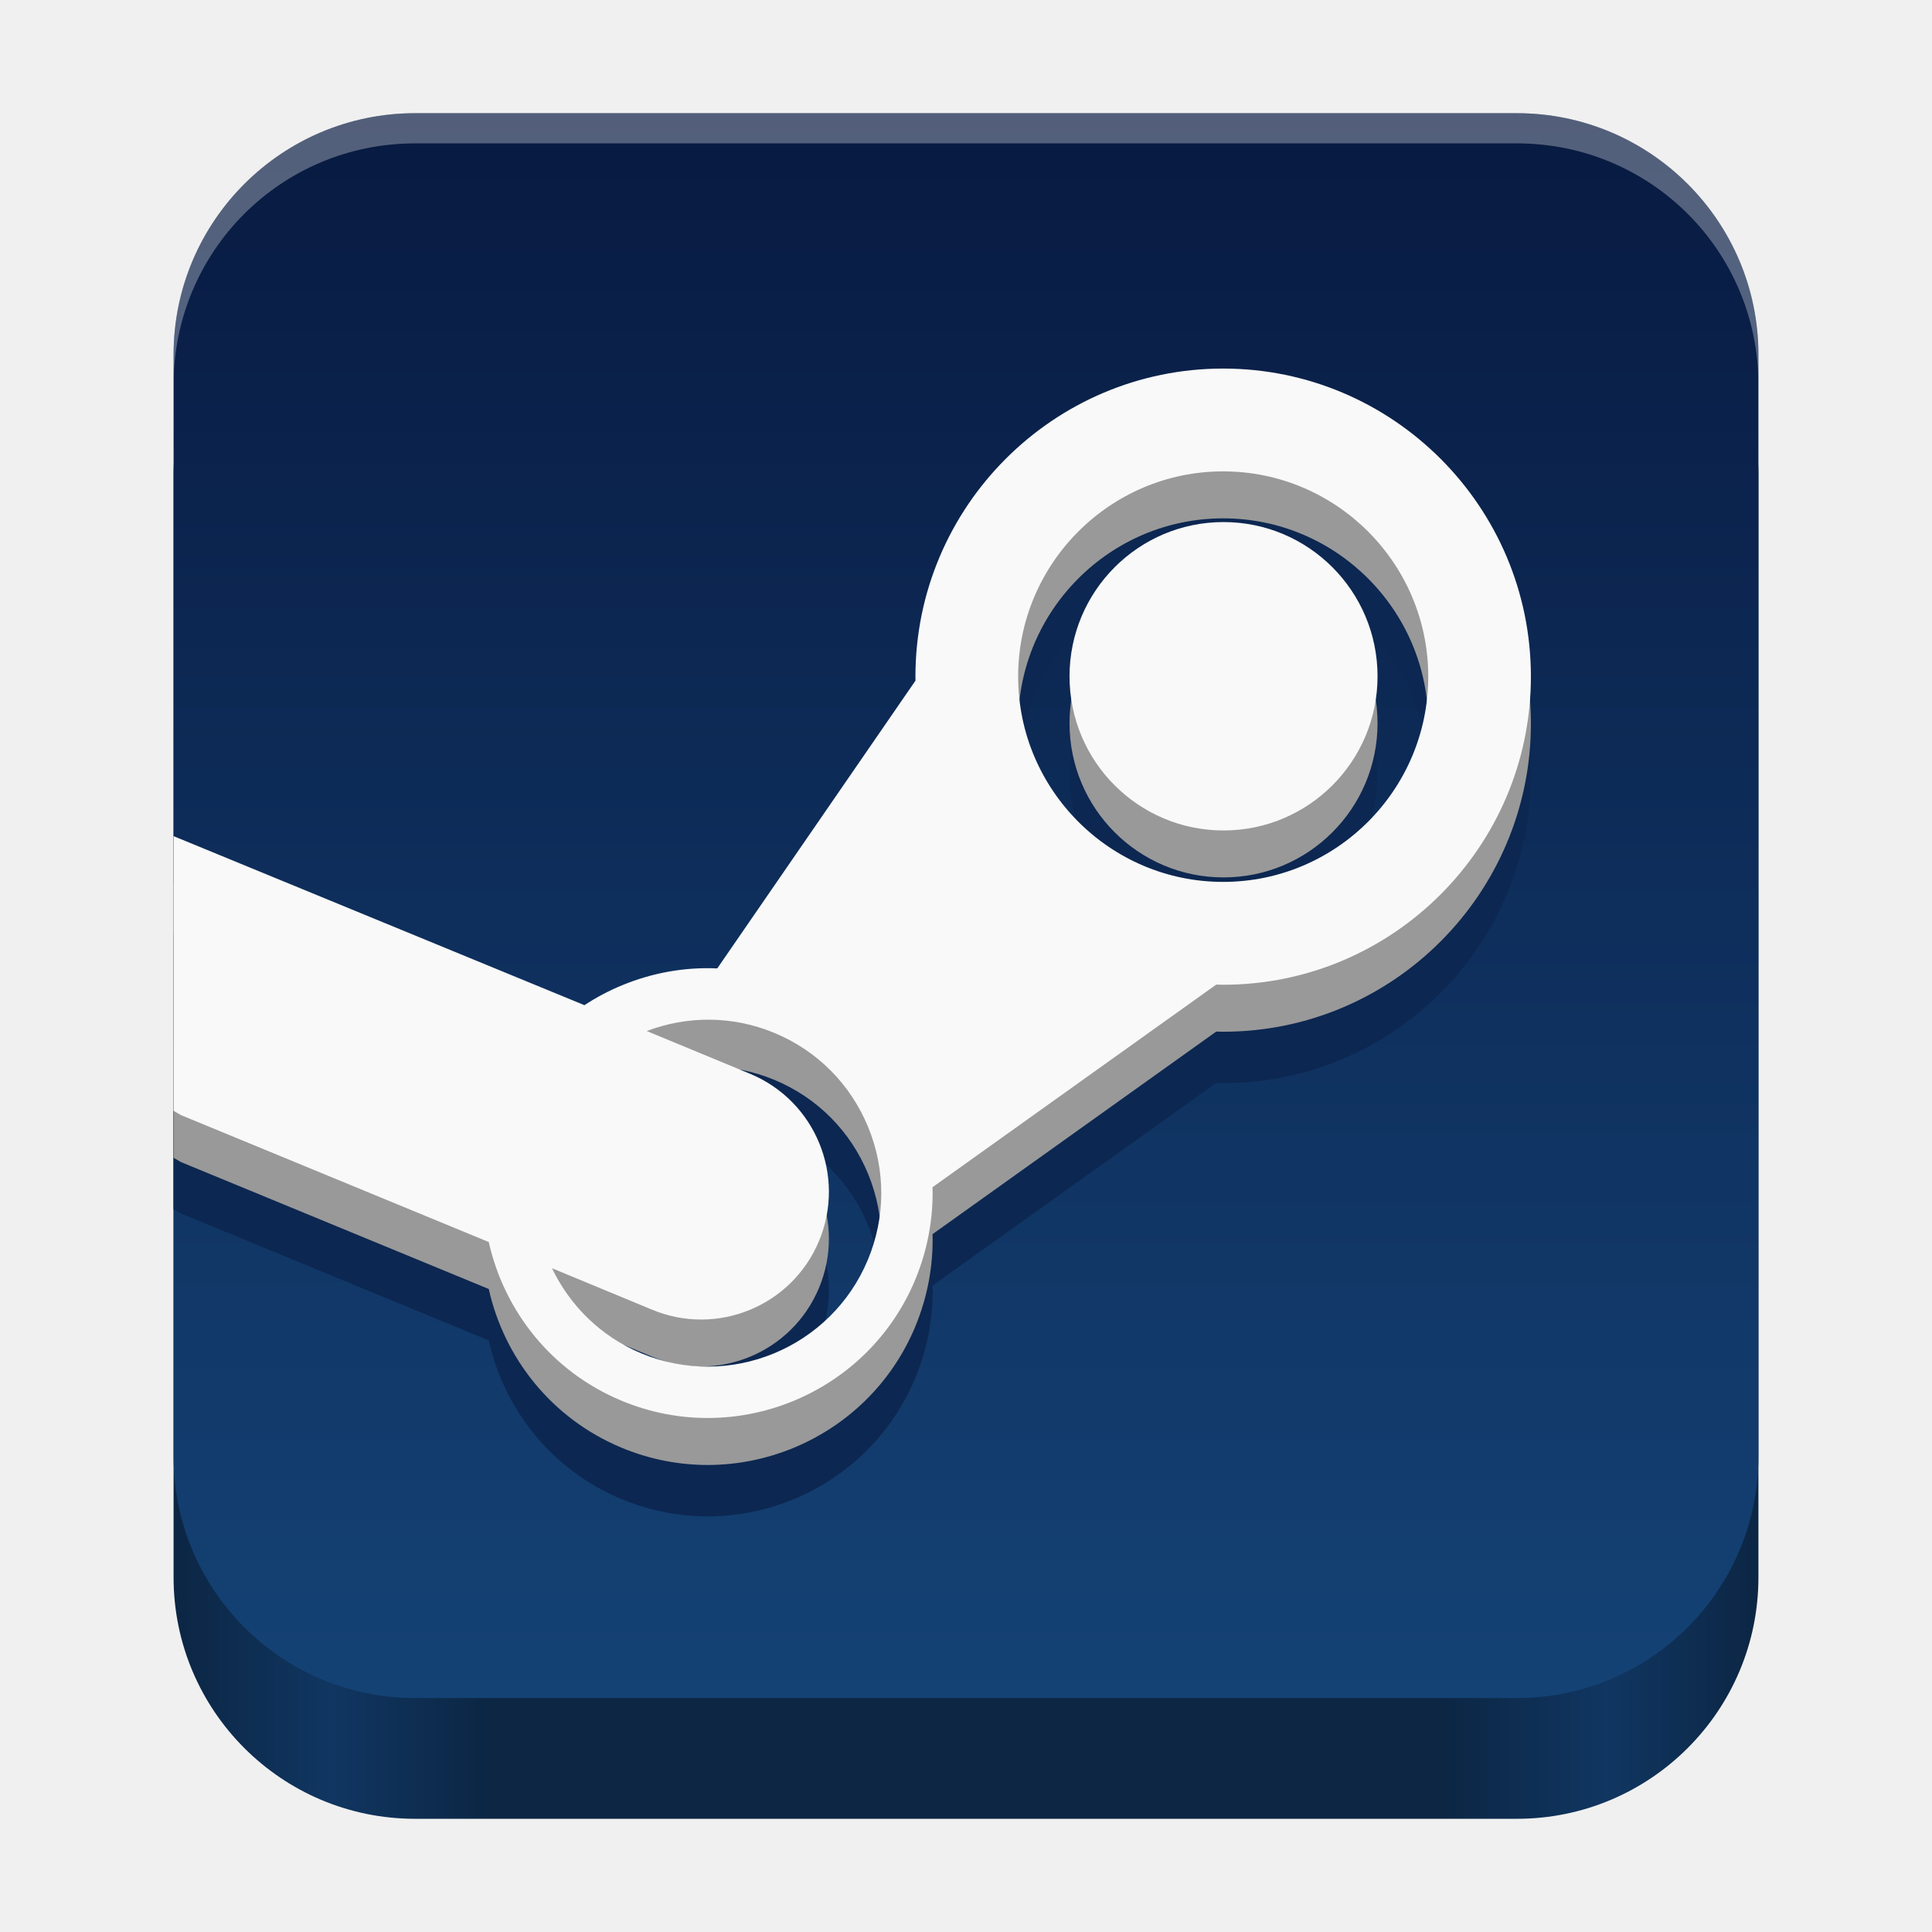
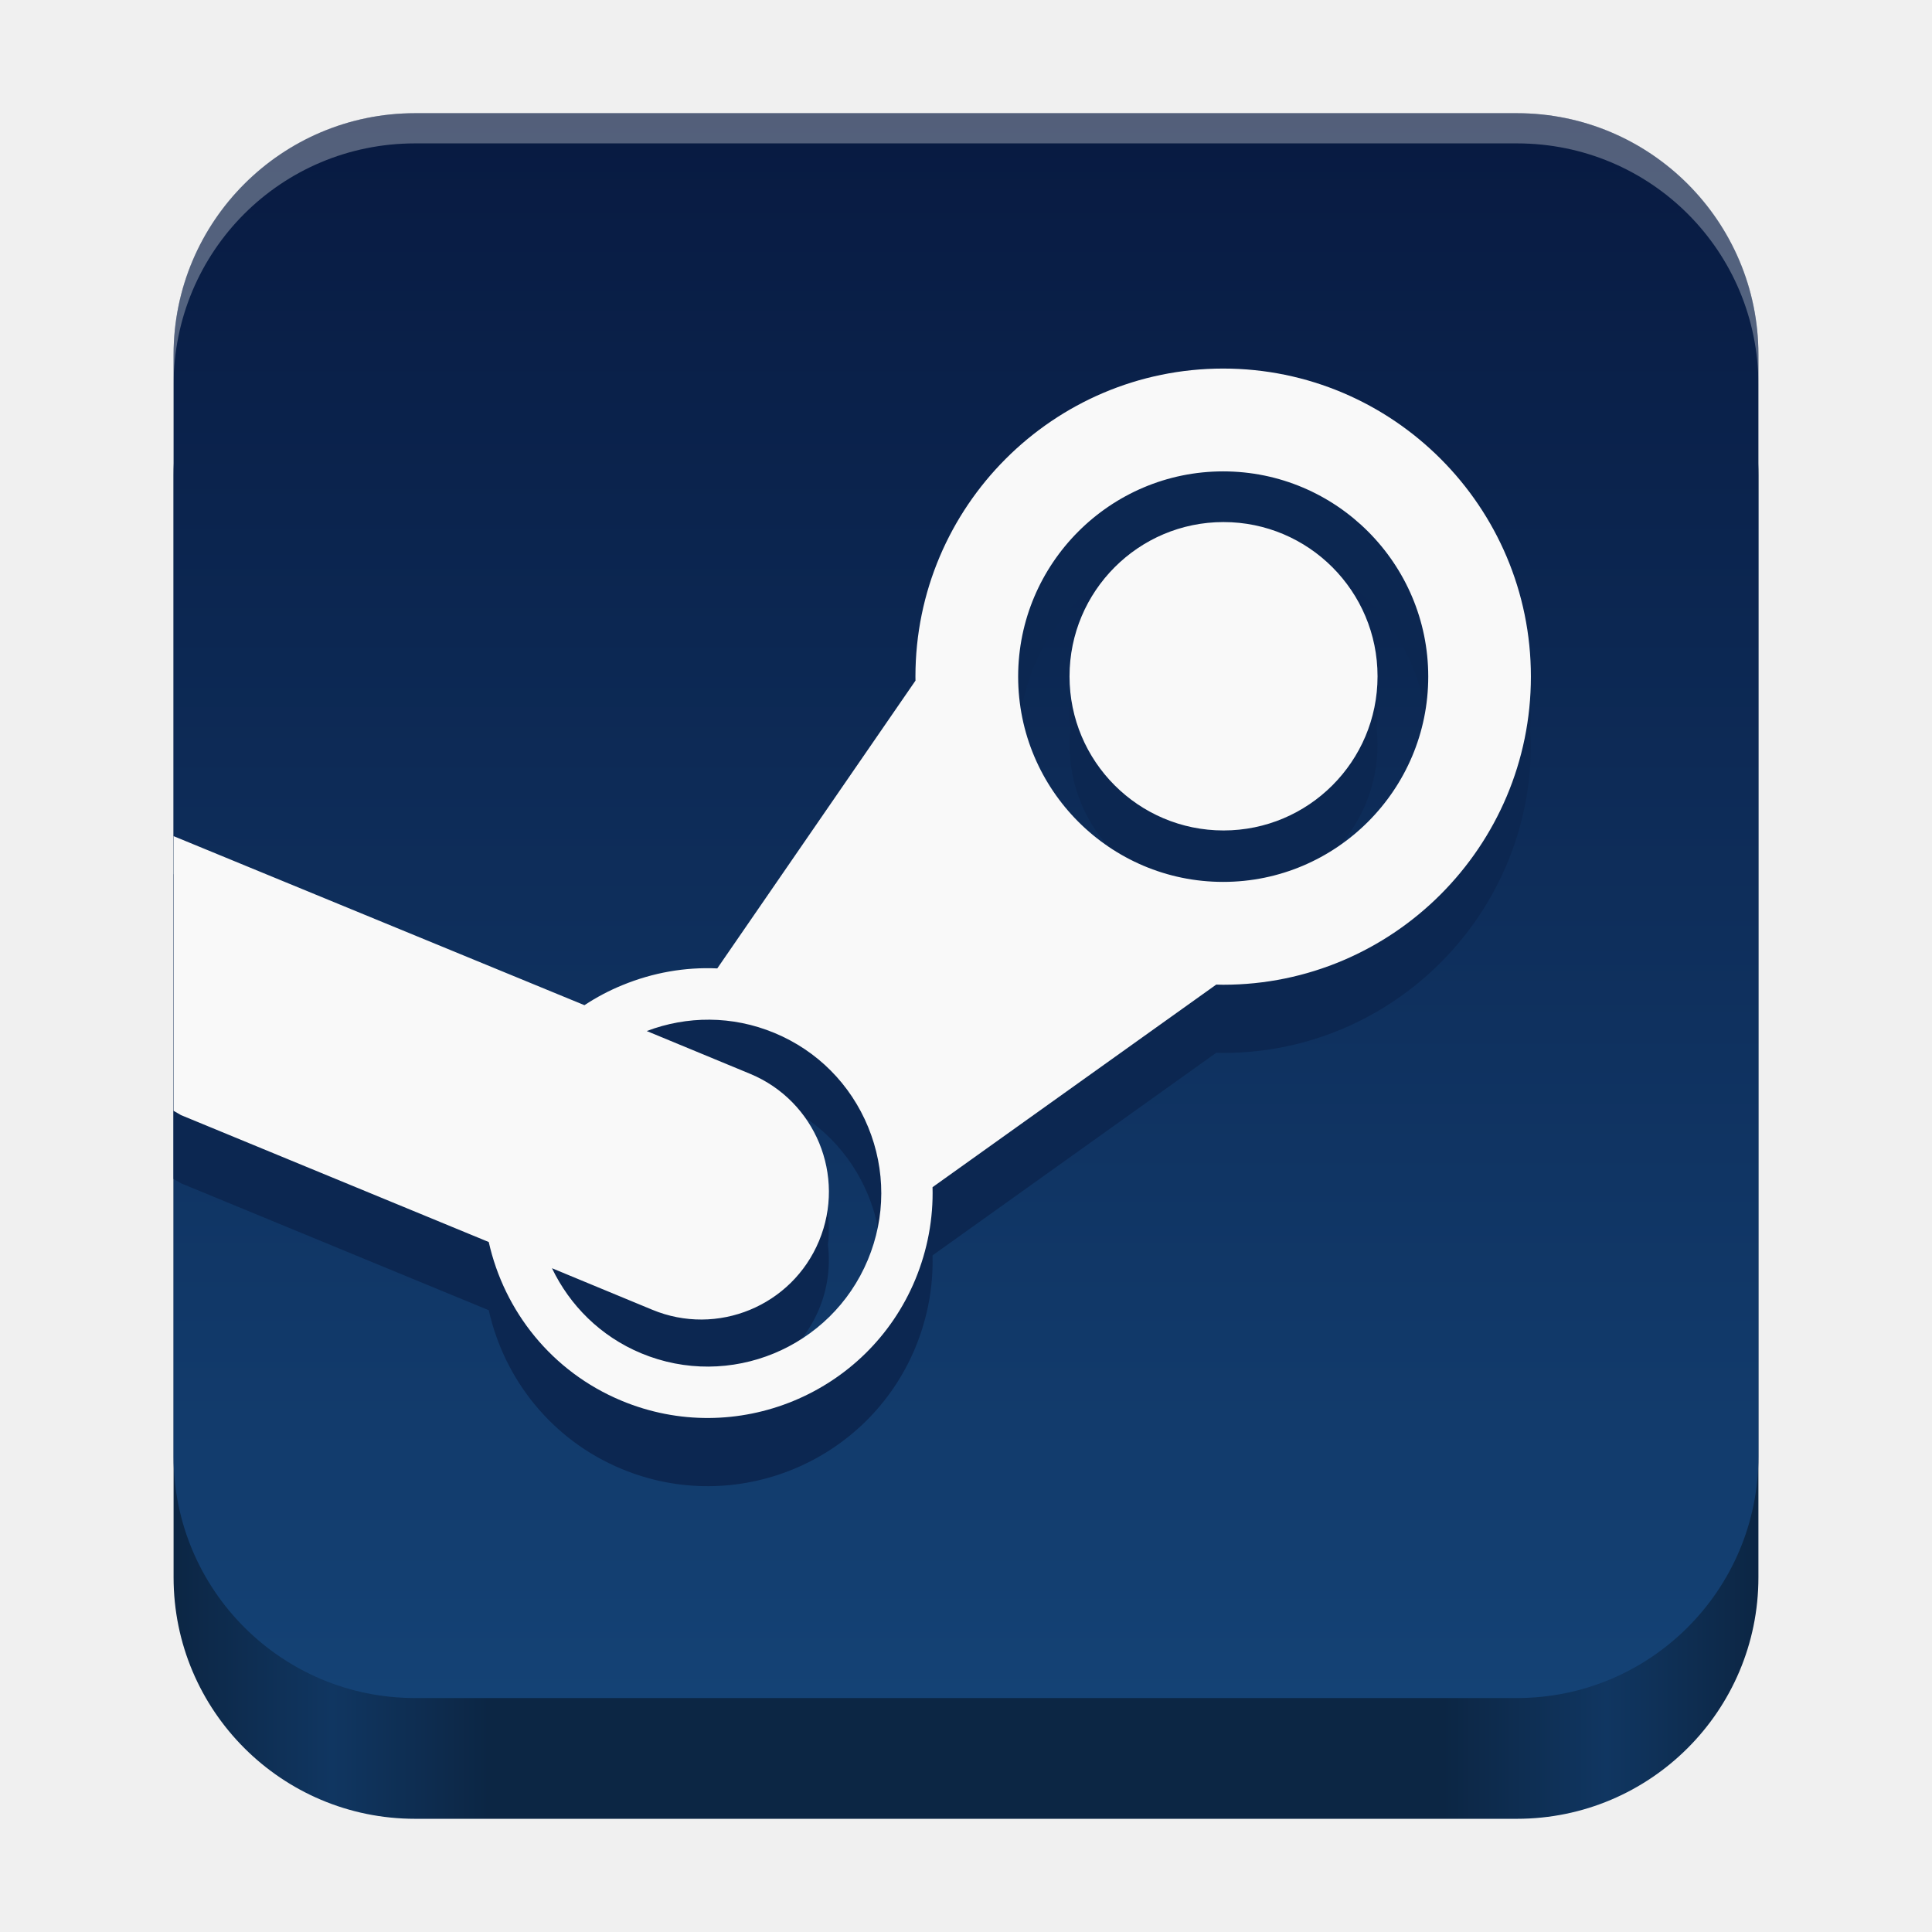
<svg xmlns="http://www.w3.org/2000/svg" xmlns:xlink="http://www.w3.org/1999/xlink" width="128" height="128" viewBox="0 0 128 128" version="1.1" id="svg5" xml:space="preserve">
  <defs id="defs2">
    <linearGradient id="linearGradient3434">
      <stop style="stop-color:#0c2644;stop-opacity:1;" offset="0" id="stop3430" />
      <stop style="stop-color:#103661;stop-opacity:1;" offset="0.1" id="stop3442" />
      <stop style="stop-color:#0c2644;stop-opacity:1;" offset="0.199" id="stop3446" />
      <stop style="stop-color:#0c2644;stop-opacity:1;" offset="0.801" id="stop3444" />
      <stop style="stop-color:#103661;stop-opacity:1;" offset="0.904" id="stop3440" />
      <stop style="stop-color:#0c2644;stop-opacity:1;" offset="1" id="stop3432" />
    </linearGradient>
    <linearGradient id="linearGradient779">
      <stop style="stop-color:#144275;stop-opacity:1" offset="0" id="stop775" />
      <stop style="stop-color:#081a41;stop-opacity:1" offset="1" id="stop777" />
    </linearGradient>
    <linearGradient y2="236" x2="96" y1="236" x1="32" gradientTransform="translate(604.8168,170.5864)" gradientUnits="userSpaceOnUse" id="linearGradient1099" xlink:href="#linearGradient1036" />
    <linearGradient id="linearGradient1036">
      <stop id="stop1032" offset="0" style="stop-color:#d5d3cf;stop-opacity:1;" />
      <stop id="stop1034" offset="1" style="stop-color:#f6f5f4;stop-opacity:1" />
    </linearGradient>
    <radialGradient r="32" fy="-76" fx="-244" cy="-76" cx="-244" gradientTransform="matrix(0.8833333,0,0,0.8833333,-460.3502,463.1197)" gradientUnits="userSpaceOnUse" id="radialGradient1103" xlink:href="#linearGradient1069" />
    <linearGradient id="linearGradient1069">
      <stop id="stop1065" offset="0" style="stop-color:#d5d3cf;stop-opacity:1" />
      <stop id="stop1067-1" offset="1" style="stop-color:#949390;stop-opacity:1" />
    </linearGradient>
    <linearGradient gradientUnits="userSpaceOnUse" y2="232" x2="64" y1="262.5" x1="64" id="linearGradient1027" xlink:href="#linearGradient1025" gradientTransform="translate(-470.5864,432.8168)" />
    <linearGradient id="linearGradient1025">
      <stop id="stop1021" offset="0" style="stop-color:#9a9996;stop-opacity:1" />
      <stop id="stop1023" offset="1" style="stop-color:#77767b;stop-opacity:1" />
    </linearGradient>
    <clipPath clipPathUnits="userSpaceOnUse" id="clipPath1609-7">
      <path id="path1611-5" d="m 252,116 28,-28 v -8 h -36 v 36 z" style="fill:#e74747;stroke:none;stroke-width:0.25px;stroke-linecap:butt;stroke-linejoin:miter;stroke-opacity:1" />
    </clipPath>
    <radialGradient r="32" fy="-76" fx="-244" cy="-76" cx="-244" gradientTransform="matrix(0.8833333,0,0,0.8833333,-460.3502,463.1197)" gradientUnits="userSpaceOnUse" id="radialGradient1103-5" xlink:href="#linearGradient1069" />
    <clipPath clipPathUnits="userSpaceOnUse" id="clipPath1609-7-7">
      <path id="path1611-5-0" d="m 252,116 28,-28 v -8 h -36 v 36 z" style="fill:#e74747;stroke:none;stroke-width:0.25px;stroke-linecap:butt;stroke-linejoin:miter;stroke-opacity:1" />
    </clipPath>
    <clipPath clipPathUnits="userSpaceOnUse" id="clipPath744">
      <rect style="fill:#1e88e5;fill-opacity:1;stroke-width:0.265" id="rect746" width="541.867" height="541.867" x="0" y="1.5987212e-14" rx="79.375" ry="79.375" />
    </clipPath>
    <clipPath clipPathUnits="userSpaceOnUse" id="clipPath62">
      <rect style="fill:#1e88e5;fill-opacity:1;stroke-width:0.265" id="rect64" width="541.867" height="541.867" x="2.2507105e-05" y="-0.422" rx="79.375" ry="79.375" />
    </clipPath>
    <radialGradient r="32" fy="-76" fx="-244" cy="-76" cx="-244" gradientTransform="matrix(0.8833333,0,0,0.8833333,-460.3502,463.1197)" gradientUnits="userSpaceOnUse" id="radialGradient1103-6" xlink:href="#linearGradient1069" />
    <clipPath clipPathUnits="userSpaceOnUse" id="clipPath1609-7-2">
      <path id="path1611-5-3" d="m 252,116 28,-28 v -8 h -36 v 36 z" style="fill:#e74747;stroke:none;stroke-width:0.25px;stroke-linecap:butt;stroke-linejoin:miter;stroke-opacity:1" />
    </clipPath>
    <clipPath clipPathUnits="userSpaceOnUse" id="clipPath961">
      <rect style="fill:#00c853;stroke:none;stroke-width:0.529" id="rect963" width="541.867" height="541.867" x="1.4210855e-14" y="2.717972e-05" rx="79.375" ry="79.375" />
    </clipPath>
    <radialGradient r="32" fy="-76" fx="-244" cy="-76" cx="-244" gradientTransform="matrix(0.8833333,0,0,0.8833333,-460.3502,463.1197)" gradientUnits="userSpaceOnUse" id="radialGradient1103-56" xlink:href="#linearGradient1069" />
    <clipPath clipPathUnits="userSpaceOnUse" id="clipPath1440">
      <circle style="display:inline;opacity:1;vector-effect:none;fill:none;fill-opacity:1;stroke:#000000;stroke-width:2;stroke-linecap:butt;stroke-linejoin:miter;stroke-miterlimit:4;stroke-dasharray:none;stroke-dashoffset:0;stroke-opacity:1;marker:none;marker-start:none;marker-mid:none;marker-end:none;paint-order:normal;enable-background:new" id="circle1442" cx="-134.35" cy="193.747" r="24" transform="rotate(-45)" />
    </clipPath>
    <clipPath clipPathUnits="userSpaceOnUse" id="clipPath1430">
      <circle style="display:inline;opacity:1;vector-effect:none;fill:none;fill-opacity:1;stroke:#000000;stroke-width:2;stroke-linecap:butt;stroke-linejoin:miter;stroke-miterlimit:4;stroke-dasharray:none;stroke-dashoffset:0;stroke-opacity:1;marker:none;marker-start:none;marker-mid:none;marker-end:none;paint-order:normal;enable-background:new" id="circle1432" cx="12" cy="232" r="24" />
    </clipPath>
    <clipPath clipPathUnits="userSpaceOnUse" id="clipPath1440-9">
      <circle style="display:inline;opacity:1;vector-effect:none;fill:none;fill-opacity:1;stroke:#000000;stroke-width:2;stroke-linecap:butt;stroke-linejoin:miter;stroke-miterlimit:4;stroke-dasharray:none;stroke-dashoffset:0;stroke-opacity:1;marker:none;marker-start:none;marker-mid:none;marker-end:none;paint-order:normal;enable-background:new" id="circle1442-5" cx="-134.35" cy="193.747" r="24" transform="rotate(-45)" />
    </clipPath>
    <clipPath clipPathUnits="userSpaceOnUse" id="clipPath1430-1">
      <circle style="display:inline;opacity:1;vector-effect:none;fill:none;fill-opacity:1;stroke:#000000;stroke-width:2;stroke-linecap:butt;stroke-linejoin:miter;stroke-miterlimit:4;stroke-dasharray:none;stroke-dashoffset:0;stroke-opacity:1;marker:none;marker-start:none;marker-mid:none;marker-end:none;paint-order:normal;enable-background:new" id="circle1432-8" cx="12" cy="232" r="24" />
    </clipPath>
    <clipPath clipPathUnits="userSpaceOnUse" id="clipPath2024">
      <rect style="opacity:1;vector-effect:none;fill:#63452c;fill-opacity:1;stroke:none;stroke-width:4;stroke-linecap:round;stroke-linejoin:round;stroke-miterlimit:4;stroke-dasharray:none;stroke-dashoffset:0;stroke-opacity:1" id="rect2026" width="74" height="98" x="6" y="196" />
    </clipPath>
    <linearGradient id="linearGradient914">
      <stop id="stop910" offset="0" style="stop-color:#f6f5f4;stop-opacity:0.437" />
      <stop id="stop912" offset="1" style="stop-color:#deddda;stop-opacity:0;" />
    </linearGradient>
    <radialGradient gradientTransform="matrix(2.608696,0,0,1.841036,-102.9565,-748.9467)" gradientUnits="userSpaceOnUse" r="46" fy="296" fx="64" cy="296" cx="64" id="radialGradient916" xlink:href="#linearGradient914" />
    <clipPath clipPathUnits="userSpaceOnUse" id="clipPath11543">
      <rect style="fill:#f0c04e;fill-opacity:1;stroke:none;stroke-width:0.529" id="rect11545" width="541.867" height="541.867" x="1.4746095e-06" y="6.4330168e-05" rx="79.375" ry="79.375" />
    </clipPath>
    <style id="style374">.cls-1{fill:url(#linear-gradient);}.cls-2{opacity:0.35;fill:url(#radial-gradient);}.cls-2,.cls-4{isolation:isolate;}.cls-3{fill:url(#linear-gradient-2);}.cls-4{opacity:0.41;fill:url(#radial-gradient-2);}.cls-5{fill:url(#radial-gradient-3);}.cls-6{fill:url(#radial-gradient-4);}</style>
    <linearGradient id="linear-gradient" x1="63.33" y1="84.03" x2="241.67" y2="84.03" gradientTransform="matrix(1,0,0,-1,0,266)" gradientUnits="userSpaceOnUse">
      <stop offset="0" stop-color="#0c59a4" id="stop376" />
      <stop offset="1" stop-color="#114a8b" id="stop378" />
    </linearGradient>
    <radialGradient id="radial-gradient" cx="161.83" cy="68.91" r="95.38" gradientTransform="matrix(1,0,0,-0.95,0,248.84)" gradientUnits="userSpaceOnUse">
      <stop offset="0.72" stop-opacity="0" id="stop381" />
      <stop offset="0.95" stop-opacity="0.53" id="stop383" />
      <stop offset="1" id="stop385" />
    </radialGradient>
    <linearGradient id="linear-gradient-2" x1="157.35" y1="161.39" x2="45.96" y2="40.06" gradientTransform="matrix(1,0,0,-1,0,266)" gradientUnits="userSpaceOnUse">
      <stop offset="0" stop-color="#1b9de2" id="stop388" />
      <stop offset="0.16" stop-color="#1595df" id="stop390" />
      <stop offset="0.67" stop-color="#0680d7" id="stop392" />
      <stop offset="1" stop-color="#0078d4" id="stop394" />
    </linearGradient>
    <radialGradient id="radial-gradient-2" cx="-340.29" cy="62.99" r="143.24" gradientTransform="matrix(0.15,-0.99,-0.8,-0.12,176.64,-125.4)" gradientUnits="userSpaceOnUse">
      <stop offset="0.76" stop-opacity="0" id="stop397" />
      <stop offset="0.95" stop-opacity="0.5" id="stop399" />
      <stop offset="1" id="stop401" />
    </radialGradient>
    <radialGradient id="radial-gradient-3" cx="113.37" cy="570.21" r="202.43" gradientTransform="matrix(-0.04,1,2.13,0.08,-1179.54,-106.69)" gradientUnits="userSpaceOnUse">
      <stop offset="0" stop-color="#35c1f1" id="stop404" />
      <stop offset="0.11" stop-color="#34c1ed" id="stop406" />
      <stop offset="0.23" stop-color="#2fc2df" id="stop408" />
      <stop offset="0.31" stop-color="#2bc3d2" id="stop410" />
      <stop offset="0.67" stop-color="#36c752" id="stop412" />
    </radialGradient>
    <radialGradient id="radial-gradient-4" cx="376.52" cy="567.97" r="97.34" gradientTransform="matrix(0.28,0.96,0.78,-0.23,-303.76,-148.5)" gradientUnits="userSpaceOnUse">
      <stop offset="0" stop-color="#66eb6e" id="stop415" />
      <stop offset="1" stop-color="#66eb6e" stop-opacity="0" id="stop417" />
    </radialGradient>
    <clipPath clipPathUnits="userSpaceOnUse" id="clipPath1260">
      <rect style="fill:#bbdefb;fill-opacity:1;stroke:none;stroke-width:0.529" id="rect1262" width="541.867" height="541.867" x="2.9492187e-06" y="3.9968629e-05" rx="79.375" ry="79.375" />
    </clipPath>
    <linearGradient x1="0" y1="119.552" x2="235.777" y2="119.552" id="linearGradient-1" gradientTransform="matrix(1.45119,0,0,1.703766,99.85446,80.41603)" gradientUnits="userSpaceOnUse">
      <stop stop-color="#FF5500" offset="0%" id="stop6" />
      <stop stop-color="#FF5500" offset="40.988%" id="stop8" />
      <stop stop-color="#FF2000" offset="58.198%" id="stop10" />
      <stop stop-color="#FF2000" offset="100%" id="stop12" />
    </linearGradient>
    <linearGradient x1="0.021" y1="0.507" x2="1" y2="0.507" id="linearGradient-2" gradientUnits="userSpaceOnUse" gradientTransform="matrix(7.107012,0,0,7.107012,54.42477,49.22005)">
      <stop stop-color="#FF452A" offset="0%" id="stop15" />
      <stop stop-color="#FF2000" offset="100%" id="stop17" />
    </linearGradient>
    <mask id="mask-4" fill="#ffffff">
      <path d="M 45.051,6.703 39.15,2.8822695e-5 h -10.363 -10.363 L 12.522,6.703 c 0,0 -5.182,-1.441 -7.628,1.009 0,0 6.909,-0.624 9.284,3.243 0,0 6.405,1.225 7.269,1.225 0.864,0 2.735,-0.721 4.462,-1.297 1.727,-0.576 2.879,-0.581 2.879,-0.581 0,0 1.151,0.004 2.879,0.581 1.727,0.576 3.598,1.297 4.462,1.297 0.864,0 7.269,-1.225 7.269,-1.225 2.375,-3.867 9.284,-3.243 9.284,-3.243 C 50.233,5.262 45.051,6.703 45.051,6.703" id="use25" style="stroke-width:0.265" />
    </mask>
    <clipPath clipPathUnits="userSpaceOnUse" id="clipPath3338">
      <rect style="fill:#ff7f2a;fill-opacity:1;stroke:none;stroke-width:0.529" id="rect3340" width="541.867" height="541.867" x="1.1368684e-13" y="5.8174133e-05" rx="79.375" ry="79.375" />
    </clipPath>
    <clipPath clipPathUnits="userSpaceOnUse" id="clipPath2140">
      <rect style="fill:#ffad76;fill-opacity:1;stroke:none;stroke-width:0.529" id="rect2142" width="487.68" height="487.68" x="27.093" y="27.093" rx="71.438" ry="71.438" />
    </clipPath>
    <linearGradient gradientUnits="userSpaceOnUse" y2="268" x2="115.823" y1="268" x1="11.823" id="linearGradient1329" xlink:href="#linearGradient1357" gradientTransform="matrix(2.274968,0,0,2.274968,-344.8075,-258.2955)" />
    <linearGradient id="linearGradient1357">
      <stop id="stop1345" offset="0" style="stop-color:#986a44;stop-opacity:1" />
      <stop style="stop-color:#cdab8f;stop-opacity:1" offset="0.029" id="stop1347" />
      <stop id="stop1349" offset="0.058" style="stop-color:#b5835a;stop-opacity:1" />
      <stop style="stop-color:#b5835a;stop-opacity:1" offset="0.942" id="stop1351" />
      <stop id="stop1353" offset="0.971" style="stop-color:#cdab8f;stop-opacity:1" />
      <stop id="stop1355" offset="1" style="stop-color:#986a44;stop-opacity:1" />
    </linearGradient>
    <linearGradient y2="23" x2="60" y1="53.255" x1="70.586" gradientTransform="translate(0,170)" gradientUnits="userSpaceOnUse" id="linearGradient1610" xlink:href="#linearGradient1656" />
    <linearGradient id="linearGradient1656">
      <stop style="stop-color:#ffffff;stop-opacity:1" offset="0" id="stop1652" />
      <stop style="stop-color:#deddda;stop-opacity:1" offset="1" id="stop1654" />
    </linearGradient>
    <linearGradient y2="268" x2="68" y1="268" x1="60" gradientUnits="userSpaceOnUse" id="linearGradient1612" xlink:href="#linearGradient1270" />
    <linearGradient id="linearGradient1270">
      <stop style="stop-color:#949390;stop-opacity:1;" offset="0" id="stop1258" />
      <stop id="stop1260" offset="0.083" style="stop-color:#d5d3cf;stop-opacity:1" />
      <stop style="stop-color:#949390;stop-opacity:1;" offset="0.167" id="stop1262" />
      <stop id="stop1264" offset="0.833" style="stop-color:#949390;stop-opacity:1;" />
      <stop style="stop-color:#d5d3cf;stop-opacity:1" offset="0.917" id="stop1266" />
      <stop style="stop-color:#949390;stop-opacity:1" offset="1" id="stop1268" />
    </linearGradient>
    <radialGradient r="32" fy="-76" fx="-244" cy="-76" cx="-244" gradientTransform="matrix(0.8833333,0,0,0.8833333,-460.3502,463.1197)" gradientUnits="userSpaceOnUse" id="radialGradient1103-562" xlink:href="#linearGradient1069" />
    <clipPath clipPathUnits="userSpaceOnUse" id="clipPath1609-7-9">
      <path id="path1611-5-36" d="m 252,116 28,-28 v -8 h -36 v 36 z" style="fill:#e74747;stroke:none;stroke-width:0.25px;stroke-linecap:butt;stroke-linejoin:miter;stroke-opacity:1" />
    </clipPath>
    <radialGradient r="32" fy="-76" fx="-244" cy="-76" cx="-244" gradientTransform="matrix(0.8833333,0,0,0.8833333,-460.3502,463.1197)" gradientUnits="userSpaceOnUse" id="radialGradient1103-5-0" xlink:href="#linearGradient1069" />
    <clipPath clipPathUnits="userSpaceOnUse" id="clipPath1609-7-7-2">
      <path id="path1611-5-0-6" d="m 252,116 28,-28 v -8 h -36 v 36 z" style="fill:#e74747;stroke:none;stroke-width:0.25px;stroke-linecap:butt;stroke-linejoin:miter;stroke-opacity:1" />
    </clipPath>
    <clipPath clipPathUnits="userSpaceOnUse" id="clipPath744-1">
      <rect style="fill:#1e88e5;fill-opacity:1;stroke-width:0.265" id="rect746-8" width="541.867" height="541.867" x="0" y="1.5987212e-14" rx="79.375" ry="79.375" />
    </clipPath>
    <clipPath clipPathUnits="userSpaceOnUse" id="clipPath62-7">
      <rect style="fill:#1e88e5;fill-opacity:1;stroke-width:0.265" id="rect64-9" width="541.867" height="541.867" x="2.2507105e-05" y="-0.422" rx="79.375" ry="79.375" />
    </clipPath>
    <radialGradient r="32" fy="-76" fx="-244" cy="-76" cx="-244" gradientTransform="matrix(0.8833333,0,0,0.8833333,-460.3502,463.1197)" gradientUnits="userSpaceOnUse" id="radialGradient1103-6-2" xlink:href="#linearGradient1069" />
    <clipPath clipPathUnits="userSpaceOnUse" id="clipPath1609-7-2-2">
      <path id="path1611-5-3-3" d="m 252,116 28,-28 v -8 h -36 v 36 z" style="fill:#e74747;stroke:none;stroke-width:0.25px;stroke-linecap:butt;stroke-linejoin:miter;stroke-opacity:1" />
    </clipPath>
    <clipPath clipPathUnits="userSpaceOnUse" id="clipPath961-7">
      <rect style="fill:#00c853;stroke:none;stroke-width:0.529" id="rect963-5" width="541.867" height="541.867" x="1.4210855e-14" y="2.717972e-05" rx="79.375" ry="79.375" />
    </clipPath>
    <radialGradient r="32" fy="-76" fx="-244" cy="-76" cx="-244" gradientTransform="matrix(0.8833333,0,0,0.8833333,-460.3502,463.1197)" gradientUnits="userSpaceOnUse" id="radialGradient1103-56-9" xlink:href="#linearGradient1069" />
    <clipPath clipPathUnits="userSpaceOnUse" id="clipPath1440-2">
      <circle style="display:inline;opacity:1;vector-effect:none;fill:none;fill-opacity:1;stroke:#000000;stroke-width:2;stroke-linecap:butt;stroke-linejoin:miter;stroke-miterlimit:4;stroke-dasharray:none;stroke-dashoffset:0;stroke-opacity:1;marker:none;marker-start:none;marker-mid:none;marker-end:none;paint-order:normal;enable-background:new" id="circle1442-8" cx="-134.35" cy="193.747" r="24" transform="rotate(-45)" />
    </clipPath>
    <clipPath clipPathUnits="userSpaceOnUse" id="clipPath1430-9">
      <circle style="display:inline;opacity:1;vector-effect:none;fill:none;fill-opacity:1;stroke:#000000;stroke-width:2;stroke-linecap:butt;stroke-linejoin:miter;stroke-miterlimit:4;stroke-dasharray:none;stroke-dashoffset:0;stroke-opacity:1;marker:none;marker-start:none;marker-mid:none;marker-end:none;paint-order:normal;enable-background:new" id="circle1432-7" cx="12" cy="232" r="24" />
    </clipPath>
    <clipPath clipPathUnits="userSpaceOnUse" id="clipPath1440-9-3">
      <circle style="display:inline;opacity:1;vector-effect:none;fill:none;fill-opacity:1;stroke:#000000;stroke-width:2;stroke-linecap:butt;stroke-linejoin:miter;stroke-miterlimit:4;stroke-dasharray:none;stroke-dashoffset:0;stroke-opacity:1;marker:none;marker-start:none;marker-mid:none;marker-end:none;paint-order:normal;enable-background:new" id="circle1442-5-6" cx="-134.35" cy="193.747" r="24" transform="rotate(-45)" />
    </clipPath>
    <clipPath clipPathUnits="userSpaceOnUse" id="clipPath1430-1-1">
      <circle style="display:inline;opacity:1;vector-effect:none;fill:none;fill-opacity:1;stroke:#000000;stroke-width:2;stroke-linecap:butt;stroke-linejoin:miter;stroke-miterlimit:4;stroke-dasharray:none;stroke-dashoffset:0;stroke-opacity:1;marker:none;marker-start:none;marker-mid:none;marker-end:none;paint-order:normal;enable-background:new" id="circle1432-8-2" cx="12" cy="232" r="24" />
    </clipPath>
    <clipPath clipPathUnits="userSpaceOnUse" id="clipPath2024-9">
      <rect style="opacity:1;vector-effect:none;fill:#63452c;fill-opacity:1;stroke:none;stroke-width:4;stroke-linecap:round;stroke-linejoin:round;stroke-miterlimit:4;stroke-dasharray:none;stroke-dashoffset:0;stroke-opacity:1" id="rect2026-3" width="74" height="98" x="6" y="196" />
    </clipPath>
    <radialGradient gradientTransform="matrix(2.608696,0,0,1.841036,-102.9565,-748.9467)" gradientUnits="userSpaceOnUse" r="46" fy="296" fx="64" cy="296" cx="64" id="radialGradient916-4" xlink:href="#linearGradient914" />
    <clipPath clipPathUnits="userSpaceOnUse" id="clipPath11543-7">
      <rect style="fill:#f0c04e;fill-opacity:1;stroke:none;stroke-width:0.529" id="rect11545-8" width="541.867" height="541.867" x="1.4746095e-06" y="6.4330168e-05" rx="79.375" ry="79.375" />
    </clipPath>
    <style id="style374-4">.cls-1{fill:url(#linear-gradient);}.cls-2{opacity:0.35;fill:url(#radial-gradient);}.cls-2,.cls-4{isolation:isolate;}.cls-3{fill:url(#linear-gradient-2);}.cls-4{opacity:0.41;fill:url(#radial-gradient-2);}.cls-5{fill:url(#radial-gradient-3);}.cls-6{fill:url(#radial-gradient-4);}</style>
    <radialGradient id="radial-gradient-36" cx="161.83" cy="68.91" r="95.38" gradientTransform="matrix(1,0,0,-0.95,0,248.84)" gradientUnits="userSpaceOnUse">
      <stop offset="0.72" stop-opacity="0" id="stop381-1" />
      <stop offset="0.95" stop-opacity="0.53" id="stop383-0" />
      <stop offset="1" id="stop385-6" />
    </radialGradient>
    <radialGradient id="radial-gradient-2-1" cx="-340.29" cy="62.99" r="143.24" gradientTransform="matrix(0.15,-0.99,-0.8,-0.12,176.64,-125.4)" gradientUnits="userSpaceOnUse">
      <stop offset="0.76" stop-opacity="0" id="stop397-5" />
      <stop offset="0.95" stop-opacity="0.5" id="stop399-5" />
      <stop offset="1" id="stop401-4" />
    </radialGradient>
    <radialGradient id="radial-gradient-3-7" cx="113.37" cy="570.21" r="202.43" gradientTransform="matrix(-0.04,1,2.13,0.08,-1179.54,-106.69)" gradientUnits="userSpaceOnUse">
      <stop offset="0" stop-color="#35c1f1" id="stop404-6" />
      <stop offset="0.11" stop-color="#34c1ed" id="stop406-5" />
      <stop offset="0.23" stop-color="#2fc2df" id="stop408-6" />
      <stop offset="0.31" stop-color="#2bc3d2" id="stop410-9" />
      <stop offset="0.67" stop-color="#36c752" id="stop412-3" />
    </radialGradient>
    <radialGradient id="radial-gradient-4-7" cx="376.52" cy="567.97" r="97.34" gradientTransform="matrix(0.28,0.96,0.78,-0.23,-303.76,-148.5)" gradientUnits="userSpaceOnUse">
      <stop offset="0" stop-color="#66eb6e" id="stop415-4" />
      <stop offset="1" stop-color="#66eb6e" stop-opacity="0" id="stop417-5" />
    </radialGradient>
    <clipPath clipPathUnits="userSpaceOnUse" id="clipPath1260-2">
      <rect style="fill:#bbdefb;fill-opacity:1;stroke:none;stroke-width:0.529" id="rect1262-5" width="541.867" height="541.867" x="2.9492187e-06" y="3.9968629e-05" rx="79.375" ry="79.375" />
    </clipPath>
    <clipPath clipPathUnits="userSpaceOnUse" id="clipPath16285">
      <rect style="fill:#bbdefb;fill-opacity:1;stroke:none;stroke-width:0.529" id="rect16287" width="541.867" height="541.867" x="0" y="6.4807005e-05" rx="79.375" ry="79.375" />
    </clipPath>
    <clipPath clipPathUnits="userSpaceOnUse" id="clipPath990">
      <rect style="fill:#bbdefb;fill-opacity:1;stroke:none;stroke-width:0.529" id="rect992" width="487.68" height="487.68" x="27.093" y="27.093" rx="71.438" ry="71.438" />
    </clipPath>
    <linearGradient id="a" x2="116.689" x1="116.689" y2="418.426" gradientTransform="matrix(0.5873734,0,0,0.5876288,-174.0507,-30.7256)" y1="-185.551" gradientUnits="userSpaceOnUse">
      <stop stop-color="#111D2E" offset="0" id="stop318" style="stop-color:#0e2247;stop-opacity:1" />
      <stop stop-color="#051839" offset=".212" id="stop320" />
      <stop stop-color="#0A1B48" offset=".407" id="stop322" />
      <stop stop-color="#132E62" offset=".581" id="stop324" />
      <stop stop-color="#144B7E" offset=".738" id="stop326" />
      <stop stop-color="#136497" offset=".873" id="stop328" />
      <stop stop-color="#1387B8" offset="1" id="stop330" />
    </linearGradient>
    <linearGradient xlink:href="#linearGradient779" id="linearGradient781" x1="64" y1="112.5" x2="64" y2="7.5" gradientUnits="userSpaceOnUse" />
    <linearGradient xlink:href="#linearGradient3434" id="linearGradient3436" x1="11.5" y1="68" x2="116.5" y2="68" gradientUnits="userSpaceOnUse" />
    <filter style="color-interpolation-filters:sRGB;" id="filter3702" x="-0.043" y="-0.055" width="1.085" height="1.154">
      <feFlood flood-opacity="0.404" flood-color="rgb(0,0,0)" result="flood" id="feFlood3692" />
      <feComposite in="flood" in2="SourceGraphic" operator="in" result="composite1" id="feComposite3694" />
      <feGaussianBlur in="composite1" stdDeviation="1.6" result="blur" id="feGaussianBlur3696" />
      <feOffset dx="0" dy="3" result="offset" id="feOffset3698" />
      <feComposite in="SourceGraphic" in2="offset" operator="over" result="composite2" id="feComposite3700" />
    </filter>
  </defs>
  <g id="layer2">
    <rect style="fill:url(#linearGradient3436);fill-opacity:1" id="rect440" width="105" height="105" x="11.5" y="15.5" rx="16" ry="16" />
    <rect style="fill:url(#linearGradient781);fill-opacity:1" id="rect358" width="105" height="105" x="11.5" y="7.5" rx="16" ry="16" />
    <path style="fill:#ffffff;fill-opacity:1;stroke-width:0.217" d="m 64,83.104 v -3.594" id="path42913" />
    <text xml:space="preserve" style="font-style:normal;font-variant:normal;font-weight:normal;font-stretch:normal;font-size:49.761px;line-height:1.25;font-family:'DejaVu Math TeX Gyre';-inkscape-font-specification:'DejaVu Math TeX Gyre';fill:#000000;fill-opacity:1;stroke:none;stroke-width:1.244" x="-113.871" y="50.441" id="text3441">
      <tspan id="tspan3439" x="-113.871" y="50.441" style="stroke-width:1.244" />
    </text>
    <text xml:space="preserve" style="font-size:49.761px;line-height:1.25;font-family:Caladea;-inkscape-font-specification:Caladea;stroke-width:1.244" x="-131.456" y="51.148" id="text13903">
      <tspan id="tspan13901" x="-131.456" y="51.148" style="stroke-width:1.244" />
    </text>
-     <path id="path3708" style="fill:#0c2751;fill-opacity:1;stroke-width:0.461" d="m 81.037,30.935 c -11.242,0 -20.387,9.155 -20.387,20.408 0,0.09 -7.94e-4,0.181 0.004,0.266 L 47.521,70.677 c -2.128,-0.097 -4.265,0.276 -6.289,1.109 -0.892,0.364 -1.727,0.81 -2.512,1.326 L 11.5,61.914 V 80.111 l 0.492,0.285 20.389,8.408 c 1.024,4.572 4.163,8.582 8.793,10.512 7.576,3.163 16.311,-0.441 19.463,-8.016 0.82,-1.98 1.202,-4.057 1.146,-6.129 L 80.578,71.75 c 0.152,0.004 0.307,0.01 0.459,0.01 11.246,0 20.389,-9.164 20.389,-20.416 0,-11.253 -9.142,-20.408 -20.389,-20.408 z m 0,6.812 c 7.492,0 13.588,6.102 13.588,13.596 0,7.5 -6.096,13.602 -13.588,13.602 -7.487,0 -13.582,-6.102 -13.582,-13.602 0,-7.494 6.095,-13.596 13.582,-13.596 z m 0.023,3.357 c -5.63,0 -10.201,4.577 -10.201,10.219 0,5.642 4.571,10.213 10.201,10.213 5.635,0 10.205,-4.571 10.205,-10.213 0,-5.642 -4.57,-10.219 -10.205,-10.219 z m -34.039,32.969 c 1.435,0.012 2.889,0.296 4.295,0.881 2.835,1.179 5.036,3.398 6.201,6.234 1.166,2.836 1.16,5.966 -0.02,8.793 -2.439,5.852 -9.168,8.629 -15.018,6.193 -2.699,-1.123 -4.735,-3.181 -5.91,-5.635 l 6.637,2.748 c 4.314,1.796 9.263,-0.249 11.057,-4.559 1.799,-4.314 -0.243,-9.269 -4.555,-11.064 l -6.861,-2.84 c 1.324,-0.502 2.739,-0.763 4.174,-0.752 z" />
-     <path id="path3704" style="fill:#999999;stroke-width:0.461" d="m 81.037,27.53 c -11.242,0 -20.387,9.155 -20.387,20.408 0,0.09 -7.94e-4,0.181 0.004,0.266 L 47.521,67.272 c -2.128,-0.097 -4.265,0.276 -6.289,1.109 -0.892,0.364 -1.727,0.81 -2.512,1.326 L 11.5,58.509 v 18.197 l 0.492,0.285 20.389,8.408 c 1.024,4.572 4.163,8.582 8.793,10.512 7.576,3.163 16.311,-0.441 19.463,-8.016 0.82,-1.98 1.202,-4.057 1.146,-6.129 L 80.578,68.345 c 0.152,0.004 0.307,0.01 0.459,0.01 11.246,0 20.389,-9.164 20.389,-20.416 0,-11.253 -9.142,-20.408 -20.389,-20.408 z m 0,6.812 c 7.492,0 13.588,6.102 13.588,13.596 0,7.5 -6.096,13.602 -13.588,13.602 -7.487,0 -13.582,-6.102 -13.582,-13.602 0,-7.494 6.095,-13.596 13.582,-13.596 z m 0.023,3.357 c -5.63,0 -10.201,4.577 -10.201,10.219 0,5.642 4.571,10.213 10.201,10.213 5.635,0 10.205,-4.571 10.205,-10.213 0,-5.642 -4.57,-10.219 -10.205,-10.219 z m -34.039,32.969 c 1.435,0.012 2.889,0.296 4.295,0.881 2.835,1.179 5.036,3.398 6.201,6.234 1.166,2.836 1.16,5.966 -0.02,8.793 -2.439,5.852 -9.168,8.629 -15.018,6.193 -2.699,-1.123 -4.735,-3.181 -5.91,-5.635 l 6.637,2.748 c 4.314,1.796 9.263,-0.249 11.057,-4.559 1.799,-4.314 -0.243,-9.269 -4.555,-11.064 l -6.861,-2.84 c 1.324,-0.502 2.739,-0.763 4.174,-0.752 z" />
+     <path id="path3708" style="fill:#0c2751;fill-opacity:1;stroke-width:0.461" d="M 81.037 26.936 C 69.795 26.936 60.65 36.091 60.65 47.344 C 60.65 47.434 60.65 47.525 60.654 47.609 L 47.521 66.678 C 45.394 66.581 43.257 66.954 41.232 67.787 C 40.34 68.151 39.505 68.598 38.721 69.113 L 11.5 57.914 L 11.5 59.914 L 11.5 76.111 L 11.5 78.111 L 11.992 78.396 L 32.381 86.805 C 33.405 91.377 36.543 95.387 41.174 97.316 C 48.75 100.48 57.485 96.875 60.637 89.301 C 61.457 87.321 61.838 85.244 61.783 83.172 L 80.578 69.75 C 80.73 69.754 80.885 69.76 81.037 69.76 C 92.284 69.76 101.426 60.596 101.426 49.344 C 101.426 49.006 101.391 48.677 101.375 48.344 C 101.391 48.01 101.426 47.681 101.426 47.344 C 101.426 36.091 92.284 26.936 81.037 26.936 z M 81.037 35.748 C 88.191 35.748 94.059 41.316 94.574 48.344 C 94.059 55.377 88.191 60.945 81.037 60.945 C 73.887 60.945 68.021 55.377 67.506 48.344 C 68.021 41.316 73.887 35.748 81.037 35.748 z M 81.061 37.105 C 75.43 37.105 70.859 41.682 70.859 47.324 C 70.859 47.662 70.878 47.995 70.91 48.324 C 70.878 48.653 70.859 48.987 70.859 49.324 C 70.859 54.966 75.43 59.537 81.061 59.537 C 86.695 59.537 91.266 54.966 91.266 49.324 C 91.266 48.987 91.247 48.653 91.215 48.324 C 91.247 47.995 91.266 47.662 91.266 47.324 C 91.266 41.682 86.695 37.105 81.061 37.105 z M 47.021 72.074 C 48.456 72.086 49.91 72.37 51.316 72.955 C 54.151 74.134 56.352 76.353 57.518 79.189 C 57.965 80.278 58.236 81.411 58.338 82.553 C 58.236 83.718 57.96 84.874 57.498 85.982 C 55.059 91.835 48.33 94.611 42.48 92.176 C 40.889 91.513 39.535 90.52 38.445 89.318 L 43.207 91.289 C 47.521 93.085 52.471 91.04 54.264 86.73 C 54.846 85.334 55.021 83.871 54.852 82.469 C 55.287 78.806 53.28 75.153 49.709 73.666 L 45.961 72.115 C 46.312 72.085 46.667 72.071 47.021 72.074 z " />
    <path id="path337" style="stroke-width:0.461;fill:#f9f9f9" d="M 81.037 24.418 C 69.795 24.418 60.65 33.573 60.65 44.826 C 60.65 44.916 60.65 45.007 60.654 45.092 L 47.521 64.16 C 45.394 64.063 43.257 64.436 41.232 65.27 C 40.34 65.633 39.505 66.08 38.721 66.596 L 11.5 55.396 L 11.5 73.594 L 11.992 73.879 L 32.381 82.287 C 33.405 86.859 36.543 90.87 41.174 92.799 C 48.75 95.962 57.485 92.357 60.637 84.783 C 61.457 82.803 61.838 80.726 61.783 78.654 L 80.578 65.232 C 80.73 65.237 80.885 65.242 81.037 65.242 C 92.284 65.242 101.426 56.078 101.426 44.826 C 101.426 33.573 92.284 24.418 81.037 24.418 z M 81.037 31.23 C 88.529 31.23 94.625 37.333 94.625 44.826 C 94.625 52.326 88.529 58.428 81.037 58.428 C 73.55 58.428 67.455 52.326 67.455 44.826 C 67.455 37.333 73.55 31.23 81.037 31.23 z M 81.061 34.588 C 75.43 34.588 70.859 39.165 70.859 44.807 C 70.859 50.449 75.43 55.02 81.061 55.02 C 86.695 55.02 91.266 50.449 91.266 44.807 C 91.266 39.165 86.695 34.588 81.061 34.588 z M 47.021 67.557 C 48.456 67.568 49.91 67.853 51.316 68.438 C 54.151 69.616 56.352 71.836 57.518 74.672 C 58.683 77.508 58.678 80.638 57.498 83.465 C 55.059 89.317 48.33 92.094 42.48 89.658 C 39.782 88.535 37.746 86.478 36.57 84.023 L 43.207 86.771 C 47.521 88.567 52.471 86.523 54.264 82.213 C 56.062 77.899 54.021 72.944 49.709 71.148 L 42.848 68.309 C 44.171 67.807 45.587 67.545 47.021 67.557 z " />
    <path id="rect1324" style="fill:#ffffff;fill-opacity:0.301" d="M 27.5 7.5 C 18.636 7.5 11.5 14.636 11.5 23.5 L 11.5 25.5 C 11.5 16.636 18.636 9.5 27.5 9.5 L 100.5 9.5 C 109.364 9.5 116.5 16.636 116.5 25.5 L 116.5 23.5 C 116.5 14.636 109.364 7.5 100.5 7.5 L 27.5 7.5 z " />
  </g>
</svg>
